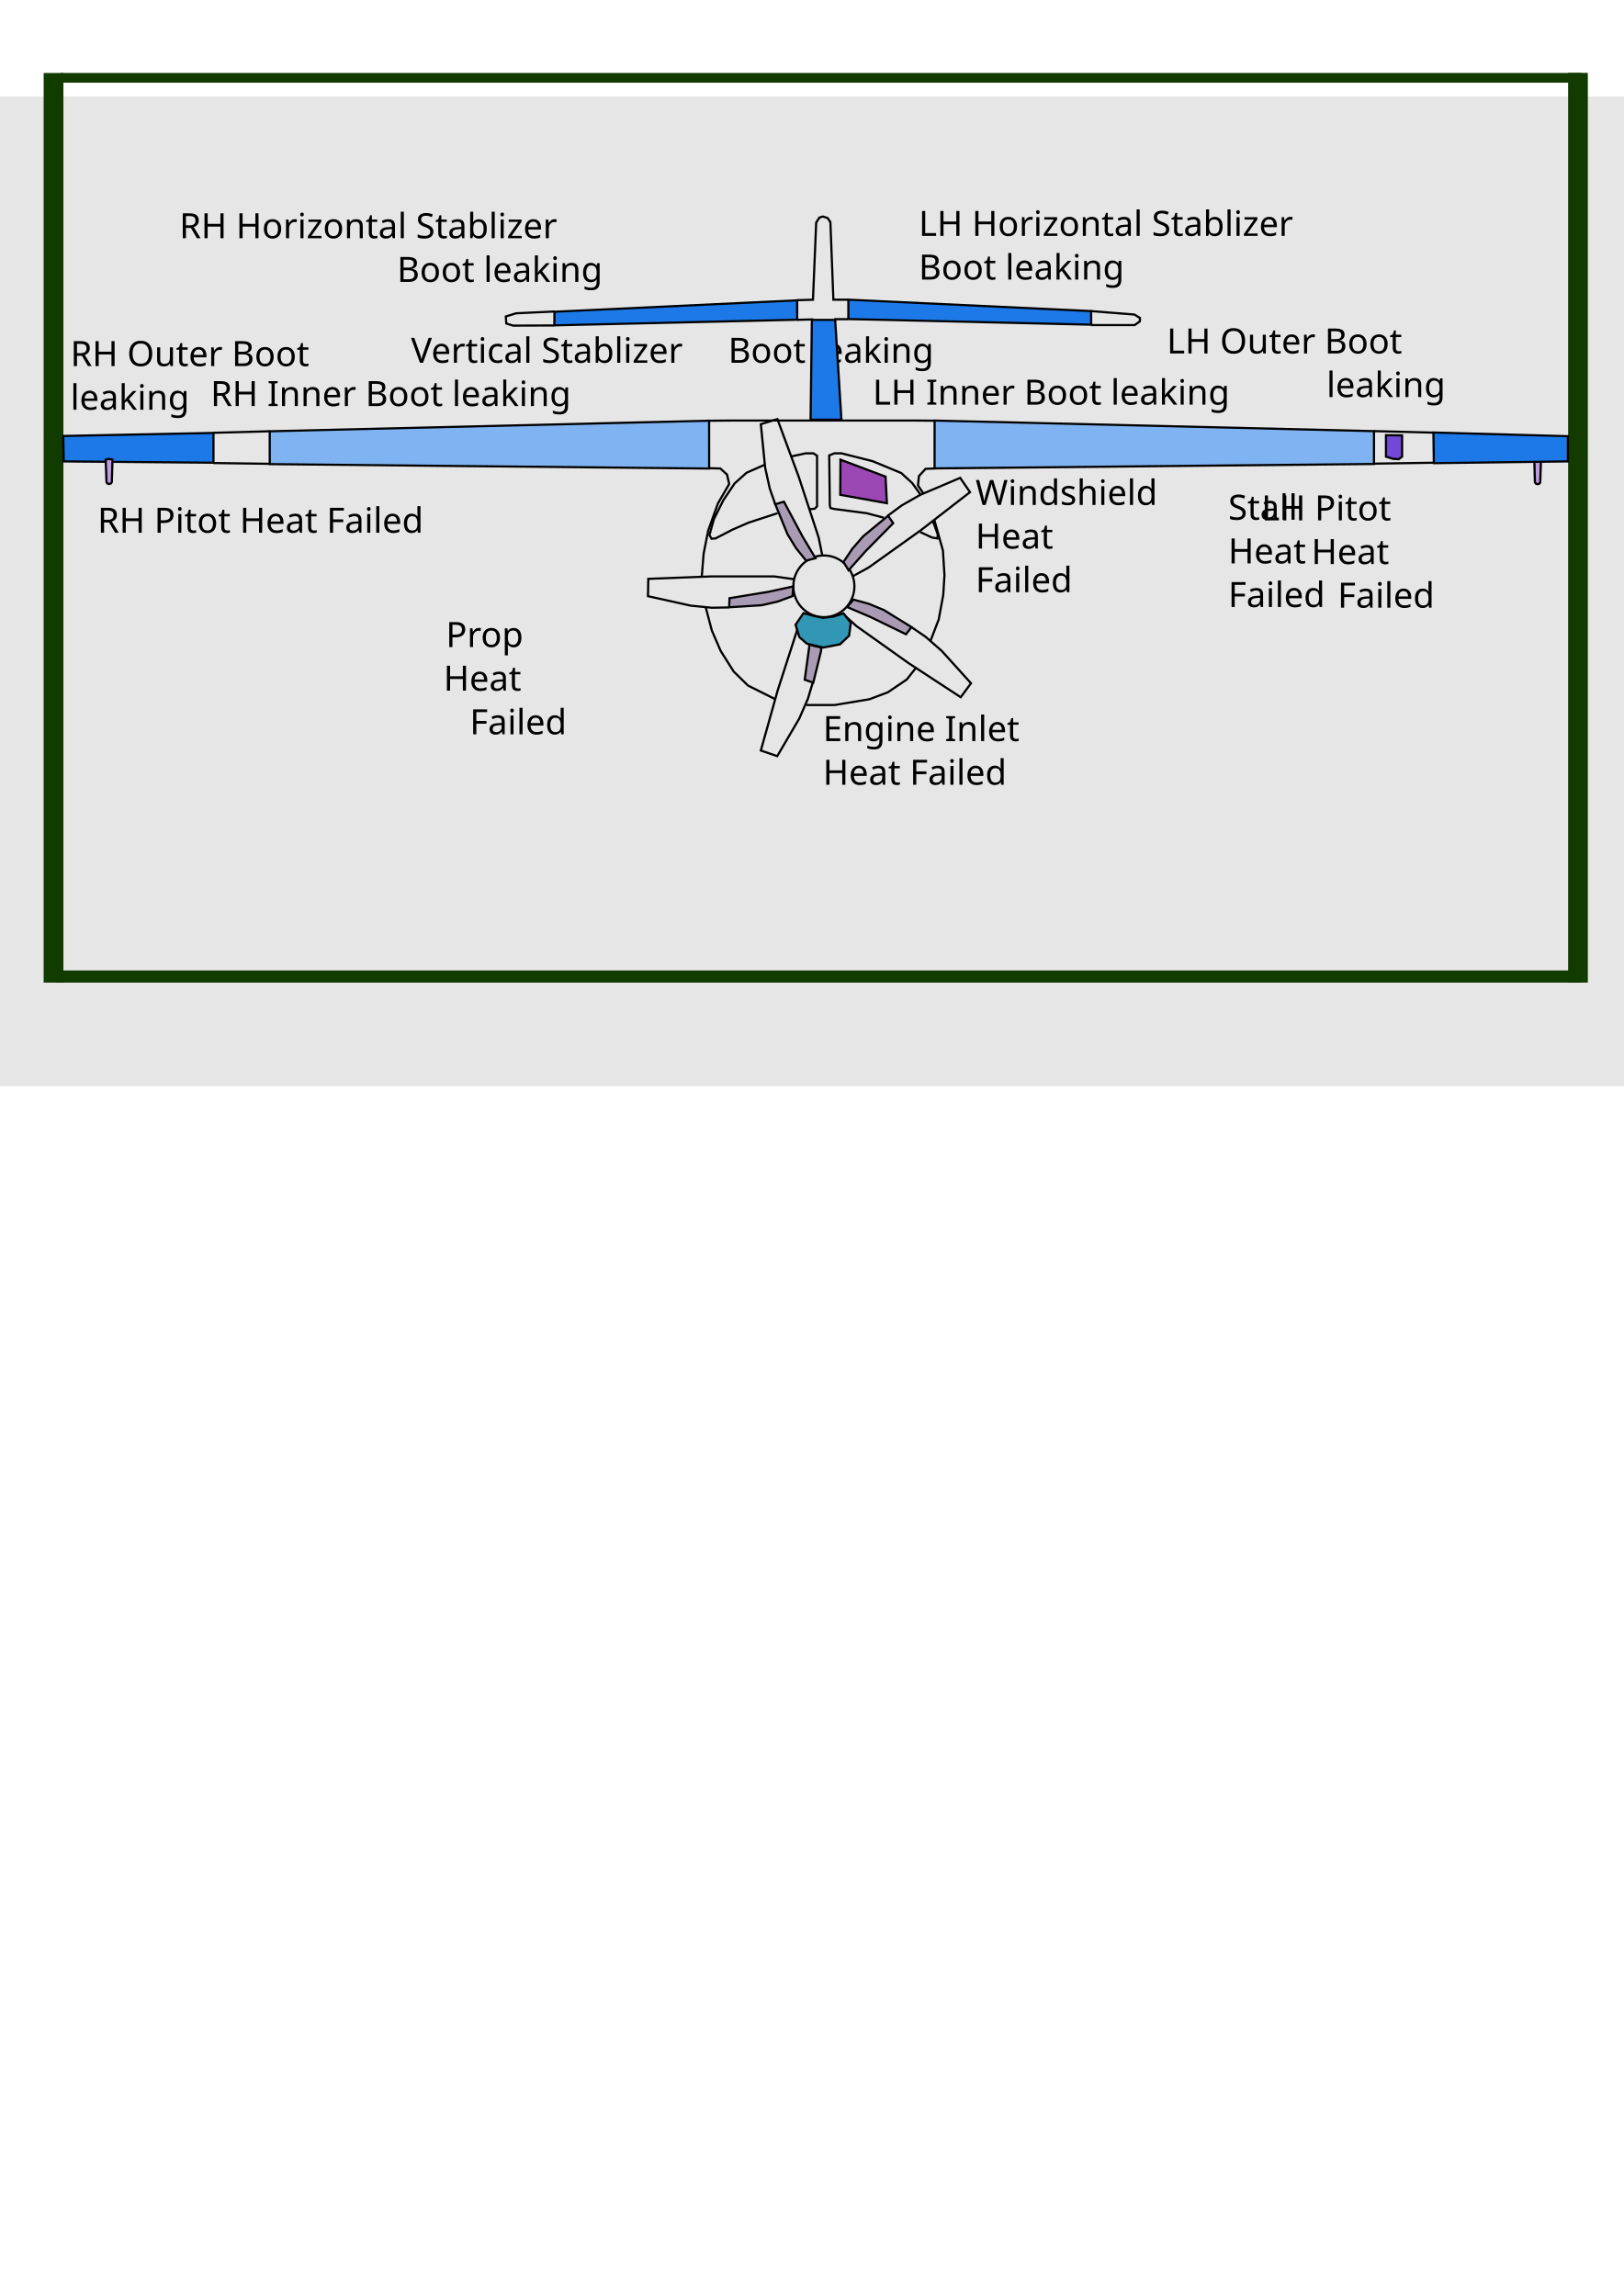
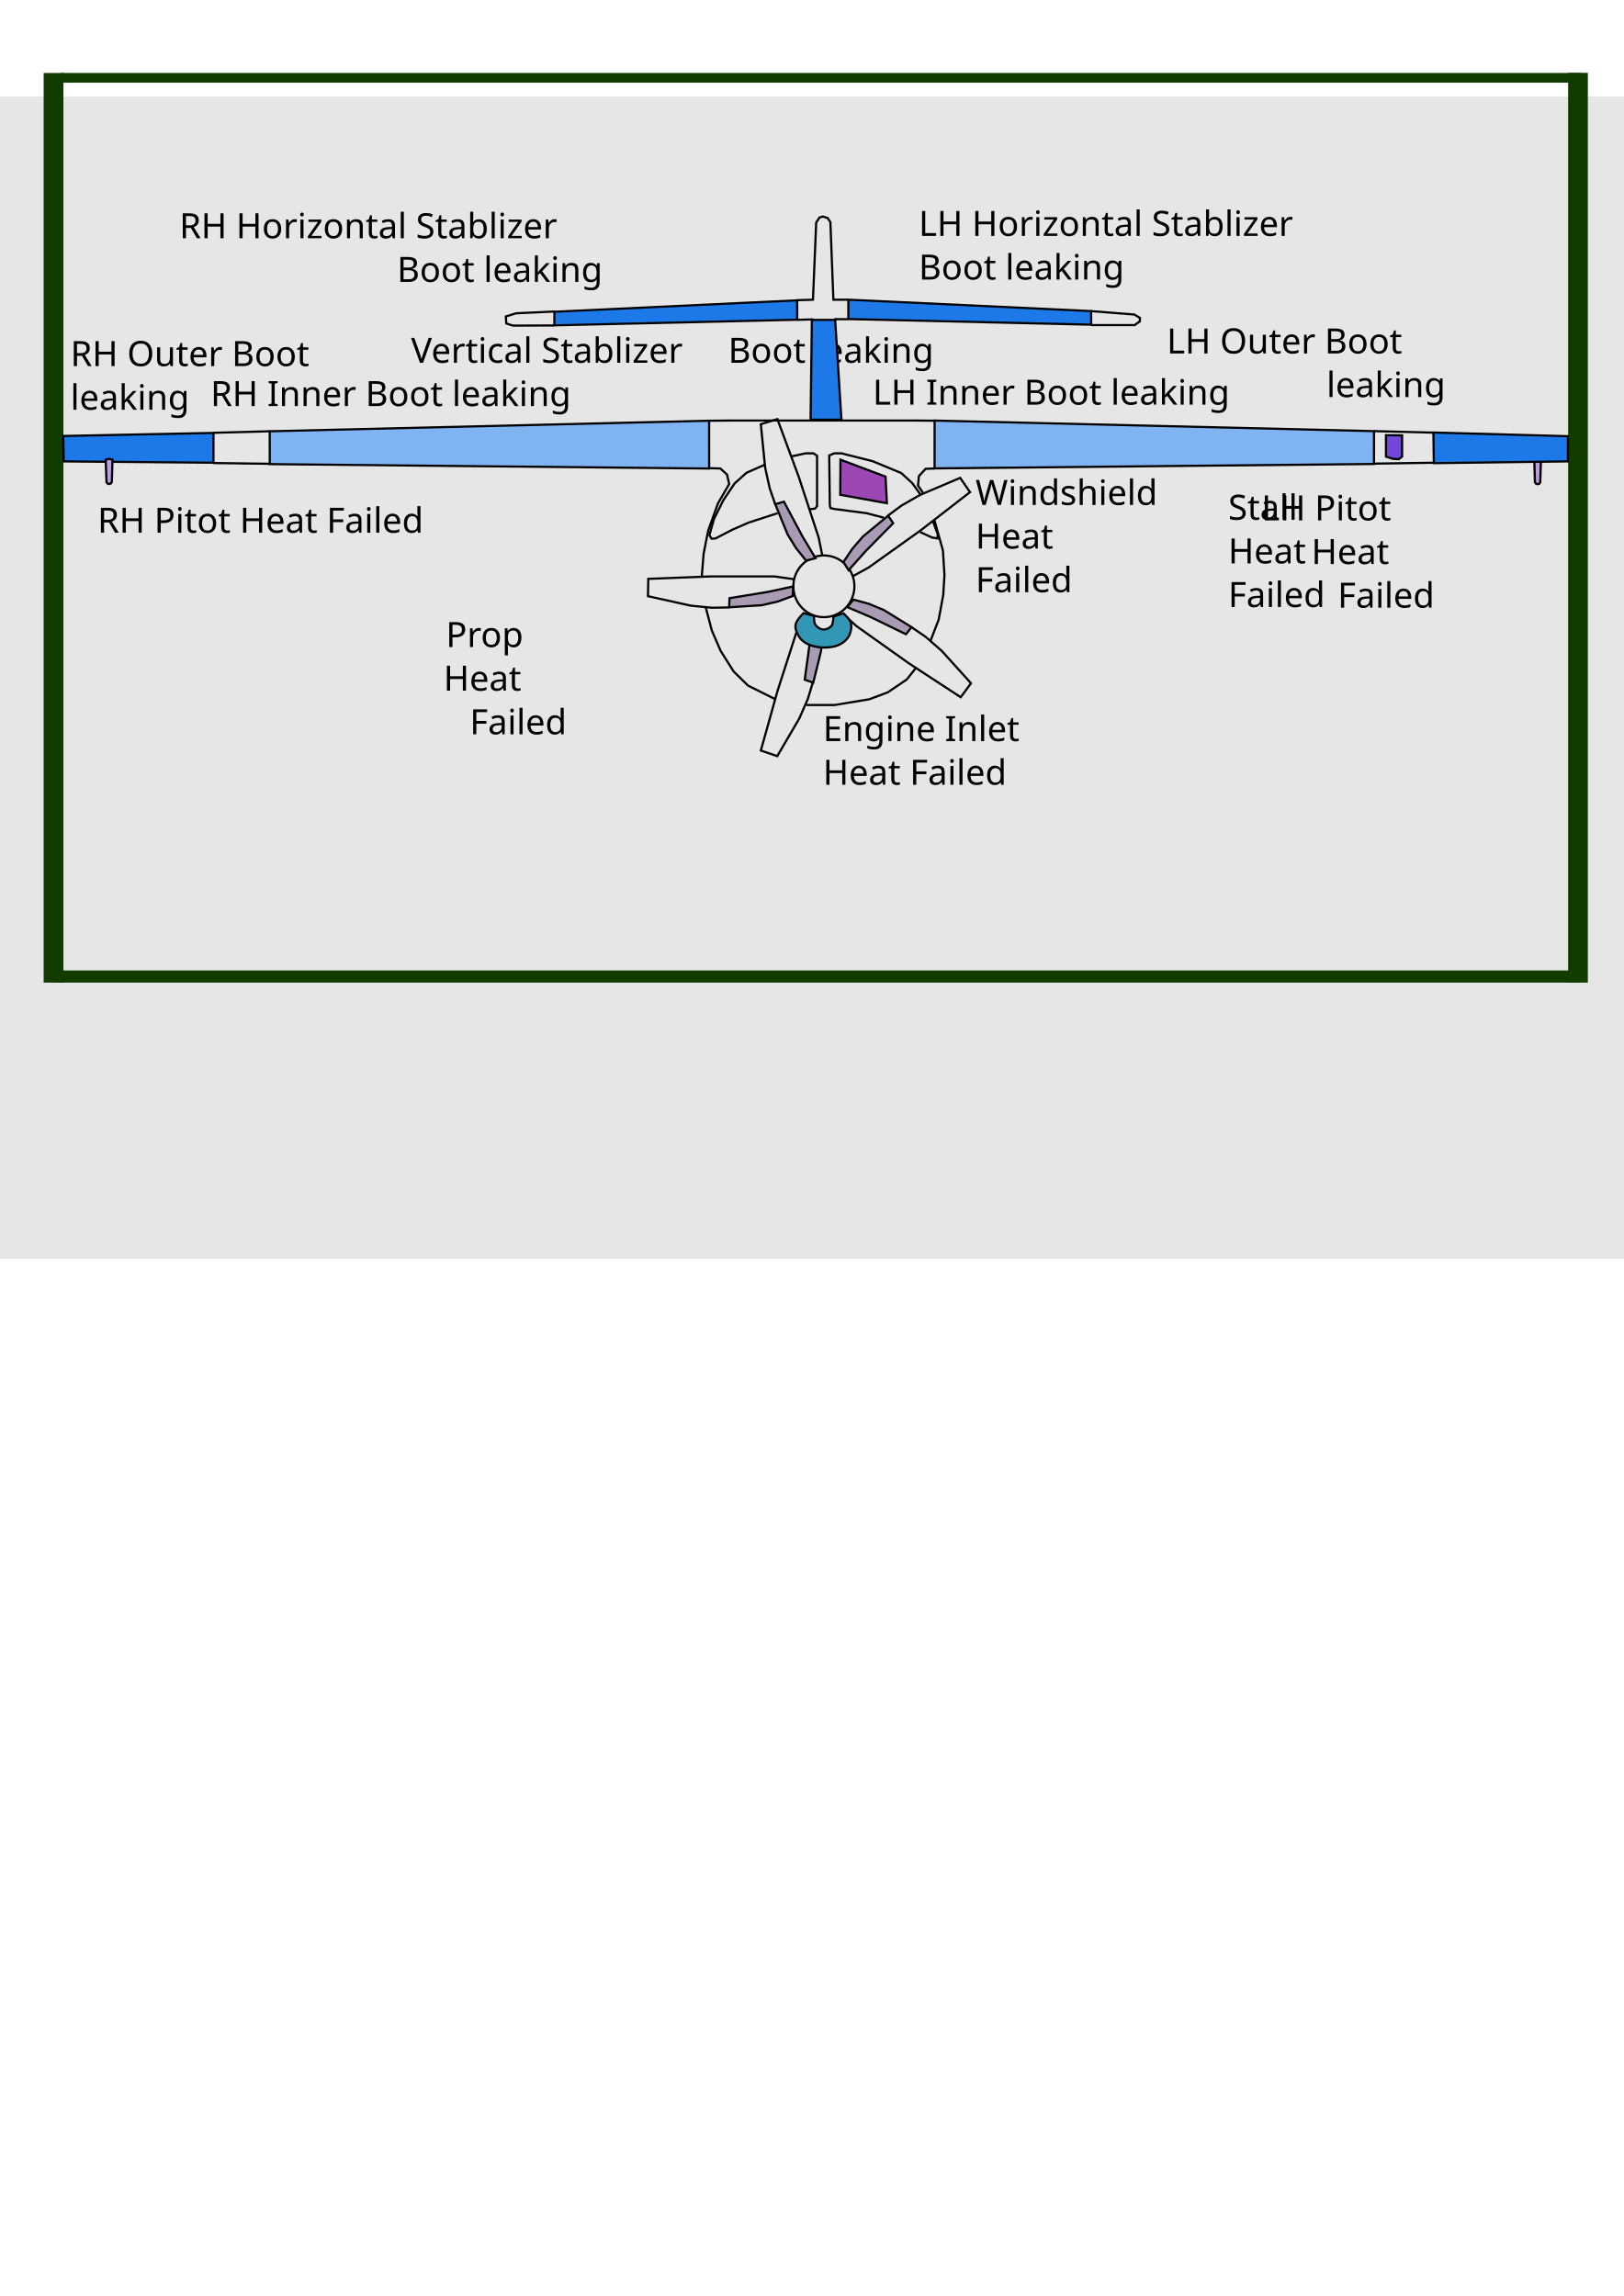
<svg xmlns="http://www.w3.org/2000/svg" xmlns:ns1="http://www.openswatchbook.org/uri/2009/osb" version="1.1" width="744.094" height="1052.362" id="svg3651">
  <defs id="defs3653">
    <linearGradient id="linearGradient5215">
      <stop style="stop-color:#e6e6e6;stop-opacity:1;" offset="0" id="stop5217" />
      <stop style="stop-color:#e6e6e6;stop-opacity:0;" offset="1" id="stop5219" />
    </linearGradient>
    <linearGradient id="linearGradient5209" ns1:paint="solid">
      <stop style="stop-color:#e6e6e6;stop-opacity:1;" offset="0" id="stop5211" />
    </linearGradient>
    <symbol id="*Paper_Space" />
    <symbol id="*Model_Space" />
    <pattern y="0" x="0" width="8" patternUnits="userSpaceOnUse" id="Hatch" height="8">
      <path id="path5322" stroke-width="0.25" stroke="#000000" linecap="square" d="M8 4 l-4,4" />
      <path id="path5324" stroke-width="0.25" stroke="#000000" linecap="square" d="M6 2 l-4,4" />
      <path id="path5326" stroke-width="0.25" stroke="#000000" linecap="square" d="M4 0 l-4,4" />
    </pattern>
    <marker style="overflow:visible" refY="0.0" refX="0.0" orient="auto" id="DistanceX">
      <path id="path5319" style="stroke:#000000; stroke-width:0.5" d="M 3,-3 L -3,3 M 0,-5 L  0,5" />
    </marker>
  </defs>
  <g id="layer1" transform="matrix(1.019268,0,0,1,-0.3853597,0)">
-     <rect style="fill:#e6e6e6;fill-opacity:1" id="rect3059" width="764.508" height="453.72" x="-13.905" y="44.197" />
+     <rect style="fill:#e6e6e6;fill-opacity:1" id="rect3059" width="764.508" height="532.87" x="-13.905" y="44.197" />
    <path style="fill:none;stroke:#000000;stroke-width:0.991;stroke-linecap:butt;stroke-linejoin:miter;stroke-miterlimit:4;stroke-opacity:1;stroke-dasharray:none" d="m 358.712,288.488 0.125,0.133 -8.817,27.849 -7.566,27.528 7.374,2.572 9.911,-17.239 3.85,-8.983 2.221,-7.469" id="path4353-73" />
    <rect width="8.889" height="416.924" x="20" y="33.452" id="rect3659" style="fill:#123b00;fill-opacity:1" />
    <rect width="8.869" height="416.981" x="705.417" y="33.395" id="rect5872" style="fill:#123b00;fill-opacity:1" />
    <rect style="fill:#123b00;fill-opacity:1" id="rect2987" width="685.76" height="5.574" x="25.534" y="444.801" />
    <rect style="fill:#123b00;fill-opacity:1" id="rect2985" width="683.573" height="4.459" x="27.721" y="33.444" />
    <path style="fill:#1d79e8;fill-opacity:1;stroke:#000000;stroke-width:1;stroke-miterlimit:4;stroke-opacity:1;stroke-dasharray:none" d="m 28.985,199.826 68.838,-1.393 0,13.656 -68.626,-0.607 z" id="RHouterB" transform="matrix(0.9810962,0,0,1,0.3780749,0)" />
    <path style="fill:#bc9be3;fill-opacity:1;stroke:#000000;stroke-opacity:1;stroke-width:1;stroke-miterlimit:4;stroke-dasharray:none" d="m 48.427,210.696 0.383,10.314 0.48,0.642 0.714,0.211 0.795,-0.264 0.451,-0.658 0.301,-10.267 -1.58,-0.372 z" id="RHpitot" transform="matrix(0.9810962,0,0,1,0.3780749,0)" />
    <path style="fill:#bc9be3;fill-opacity:1;stroke:#000000;stroke-opacity:1;stroke-width:0.991;stroke-miterlimit:4;stroke-dasharray:none" d="m 693.208,210.619 -0.324,10.471 -0.471,0.642 -0.701,0.211 -0.78,-0.264 -0.442,-0.658 -0.278,-10.459 1.533,-0.424 z" id="LHpitot" />
    <path style="fill:#7248d9;fill-opacity:1;stroke:#000000;stroke-opacity:1;stroke-width:1;stroke-miterlimit:4;stroke-dasharray:none" d="m 635.153,199.448 0,9.853 3.153,0.985 2.66,0.197 1.577,-1.182 0,-9.755 z" id="StallWarner" transform="matrix(0.9810962,0,0,1,0.3780749,0)" />
    <path style="fill:#1d79e8;fill-opacity:1;stroke:#000000;stroke-width:0.991;stroke-miterlimit:4;stroke-opacity:1;stroke-dasharray:none" d="m 705.339,199.925 -60.48,-1.689 0.193,14.05 60.271,-0.804 z" id="LHouterB" />
    <path style="fill:#80b3f1;fill-opacity:1;stroke:#000000;stroke-width:0.991;stroke-miterlimit:4;stroke-opacity:1;stroke-dasharray:none" d="m 618.141,197.61 -197.557,-4.847 -0.012,21.924 197.554,-2.021 z" id="LHinnerB" />
    <path style="fill:#80b3f1;fill-opacity:1;stroke:#000000;stroke-width:0.991;stroke-miterlimit:4;stroke-opacity:1;stroke-dasharray:none" d="m 121.649,197.674 197.557,-4.847 0.012,21.924 -197.554,-2.021 z" id="RHinnerB" />
    <path style="fill:#1d79e8;fill-opacity:1;stroke:#000000;stroke-width:0.991;stroke-miterlimit:4;stroke-opacity:1;stroke-dasharray:none" d="m 249.661,142.883 109.128,-5.229 0.007,8.893 -109.175,2.573 z" id="RHhstabB" />
    <path style="fill:#1d79e8;fill-opacity:1;stroke:#000000;stroke-width:0.991;stroke-miterlimit:4;stroke-opacity:1;stroke-dasharray:none" d="m 490.943,142.582 -109.128,-5.229 -0.007,8.893 109.175,2.573 z" id="LHhstabB" />
    <path style="fill:none;stroke:#000000;stroke-width:0.991;stroke-linecap:butt;stroke-linejoin:miter;stroke-miterlimit:4;stroke-opacity:1;stroke-dasharray:none" d="m 370.093,254.621 -1.647,-8.249 -8.946,-27.806 -9.602,-26.483 -7.447,2.343 1.937,19.884 2.073,9.573 2.516,7.372" id="path4353-7" />
    <path style="fill:none;stroke:#000000;stroke-width:0.991;stroke-linecap:butt;stroke-linejoin:miter;stroke-miterlimit:4;stroke-opacity:1;stroke-dasharray:none" d="m 379.317,281.325 6.131,5.64 23.398,16.958 23.475,15.645 4.627,-6.393 -13.143,-14.826 -7.245,-6.448 -6.319,-4.408" id="path4353-5" />
    <text xml:space="preserve" style="font-size:39.62px;font-style:normal;font-weight:normal;line-height:125%;letter-spacing:0px;word-spacing:0px;fill:#000000;fill-opacity:1;stroke:none;font-family:Sans" x="32.355" y="166.197" id="text_ROBoot" transform="scale(0.9905031,1.009588)">
      <tspan id="tspan4422" x="32.355" y="166.197" style="font-size:15.848px;line-height:125%">RH Outer Boot </tspan>
      <tspan x="32.355" y="186.008" style="font-size:15.848px;line-height:125%" id="tspan4424">leaking</tspan>
    </text>
    <text xml:space="preserve" style="font-size:39.62px;font-style:normal;font-weight:normal;text-align:end;line-height:125%;letter-spacing:0px;word-spacing:0px;text-anchor:end;fill:#000000;fill-opacity:1;stroke:none;font-family:Sans" x="708.029" y="160.46" id="text_LOBoot" transform="scale(0.9905031,1.009588)">
      <tspan id="tspan4422-8" x="713.074" y="160.46" style="font-size:15.848px;text-align:end;line-height:125%;text-anchor:end">LH Outer Boot </tspan>
      <tspan x="708.029" y="180.27" style="font-size:15.848px;text-align:end;line-height:125%;text-anchor:end" id="tspan4424-7">leaking</tspan>
    </text>
    <text xml:space="preserve" style="font-size:39.62px;font-style:normal;font-weight:normal;text-align:end;line-height:125%;letter-spacing:0px;word-spacing:0px;text-anchor:end;fill:#000000;fill-opacity:1;stroke:none;font-family:Sans" x="610.079" y="183.699" id="text_LIBoot" transform="scale(0.9905031,1.009588)">
      <tspan x="610.079" y="183.699" style="font-size:15.848px;text-align:end;line-height:125%;text-anchor:end" id="tspan4424-7-7">LH Inner Boot leaking</tspan>
    </text>
    <text xml:space="preserve" style="font-size:39.62px;font-style:normal;font-weight:normal;text-align:end;line-height:125%;letter-spacing:0px;word-spacing:0px;text-anchor:end;fill:#000000;fill-opacity:1;stroke:none;font-family:Sans" x="311.074" y="184.357" id="text_RIBoot" transform="scale(0.9905031,1.009588)">
      <tspan x="311.074" y="184.357" style="font-size:15.848px;text-align:end;line-height:125%;text-anchor:end" id="tspan4424-7-7-0">RH Inner Boot leaking</tspan>
    </text>
    <text xml:space="preserve" style="font-size:39.62px;font-style:normal;font-weight:normal;text-align:end;line-height:125%;letter-spacing:0px;word-spacing:0px;text-anchor:end;fill:#000000;fill-opacity:1;stroke:none;font-family:Sans" x="325.423" y="108.167" id="text_RHSBoot" transform="scale(0.9905031,1.009588)">
      <tspan x="325.423" y="108.167" style="font-size:15.848px;text-align:end;line-height:125%;text-anchor:end" id="tspan4424-7-7-0-8">RH Horizontal Stablizer</tspan>
      <tspan x="325.423" y="127.977" style="font-size:15.848px;text-align:end;line-height:125%;text-anchor:end" id="tspan4518"> Boot leaking</tspan>
    </text>
    <text xml:space="preserve" style="font-size:39.62px;font-style:normal;font-weight:normal;text-align:start;line-height:125%;letter-spacing:0px;word-spacing:0px;text-anchor:start;fill:#000000;fill-opacity:1;stroke:none;font-family:Sans" x="417.391" y="107.096" id="text_LHSBoot" transform="scale(0.9905031,1.009588)">
      <tspan x="417.391" y="107.096" style="font-size:15.848px;text-align:start;line-height:125%;text-anchor:start" id="tspan4424-7-7-0-8-0">LH Horizontal Stablizer</tspan>
      <tspan x="417.391" y="126.906" style="font-size:15.848px;text-align:start;line-height:125%;text-anchor:start" id="tspan4518-2">Boot leaking</tspan>
    </text>
    <text xml:space="preserve" style="font-size:39.62px;font-style:normal;font-weight:normal;text-align:start;line-height:125%;letter-spacing:0px;word-spacing:0px;text-anchor:start;fill:#000000;fill-opacity:1;stroke:none;font-family:Sans" x="186.954" y="164.693" id="text_VSBoot" transform="scale(0.9905031,1.009588)">
      <tspan x="186.954" y="164.693" style="font-size:15.848px;text-align:start;line-height:125%;text-anchor:start" id="tspan4518-2-0">Vertical Stablizer     Boot leaking</tspan>
    </text>
    <text xml:space="preserve" style="font-size:39.62px;font-style:normal;font-weight:normal;line-height:125%;letter-spacing:0px;word-spacing:0px;fill:#000000;fill-opacity:1;stroke:none;font-family:Sans" x="44.655" y="241.852" id="text_RPitot" transform="scale(0.9905031,1.009588)">
      <tspan x="44.655" y="241.852" style="font-size:15.848px;line-height:125%" id="tspan4424-0">RH Pitot Heat Failed</tspan>
    </text>
    <text xml:space="preserve" style="font-size:39.62px;font-style:normal;font-weight:normal;text-align:end;line-height:125%;letter-spacing:0px;word-spacing:0px;text-anchor:end;fill:#000000;fill-opacity:1;stroke:none;font-family:Sans" x="703.039" y="236.255" id="text_LPitot" transform="scale(0.9905031,1.009588)">
      <tspan x="708.084" y="236.255" style="font-size:15.848px;text-align:end;line-height:125%;text-anchor:end" id="tspan4424-0-4">LH Pitot </tspan>
      <tspan x="703.039" y="256.065" style="font-size:15.848px;text-align:end;line-height:125%;text-anchor:end" id="tspan3621">Heat</tspan>
      <tspan x="703.039" y="275.875" style="font-size:15.848px;text-align:end;line-height:125%;text-anchor:end" id="tspan3623">Failed</tspan>
    </text>
    <text xml:space="preserve" style="font-size:39.62px;font-style:normal;font-weight:normal;line-height:125%;letter-spacing:0px;word-spacing:0px;fill:#000000;fill-opacity:1;stroke:none;font-family:Sans" x="443.177" y="229.228" id="text_WindSh" transform="scale(0.9905031,1.009588)">
      <tspan x="443.177" y="229.228" style="font-size:15.848px;line-height:125%" id="tspan4424-0-0">Windshield</tspan>
      <tspan x="443.177" y="249.038" style="font-size:15.848px;line-height:125%" id="tspan3590">Heat</tspan>
      <tspan x="443.177" y="268.848" style="font-size:15.848px;line-height:125%" id="tspan3592">Failed</tspan>
    </text>
    <text xml:space="preserve" style="font-size:39.62px;font-style:normal;font-weight:normal;line-height:125%;letter-spacing:0px;word-spacing:0px;fill:#000000;fill-opacity:1;stroke:none;font-family:Sans" x="557.884" y="235.965" id="text_StallWarner" transform="scale(0.9905031,1.009588)">
      <tspan x="557.884" y="235.965" style="font-size:15.848px;line-height:125%" id="tspan4424-0-0-3">Stall</tspan>
      <tspan x="557.884" y="255.775" style="font-size:15.848px;line-height:125%" id="tspan3590-0">Heat</tspan>
      <tspan x="557.884" y="275.585" style="font-size:15.848px;line-height:125%" id="tspan3592-5">Failed</tspan>
    </text>
    <text xml:space="preserve" style="font-size:39.62px;font-style:normal;font-weight:normal;text-align:end;line-height:125%;letter-spacing:0px;word-spacing:0px;text-anchor:end;fill:#000000;fill-opacity:1;stroke:none;font-family:Sans" x="309.113" y="293.743" id="text_PropH" transform="scale(0.9905031,1.009588)">
      <tspan x="314.159" y="293.743" style="font-size:15.848px;text-align:end;line-height:125%;text-anchor:end" id="tspan4424-0-4-3">Prop </tspan>
      <tspan x="309.113" y="313.553" style="font-size:15.848px;text-align:end;line-height:125%;text-anchor:end" id="tspan3621-9">Heat</tspan>
      <tspan x="309.113" y="333.363" style="font-size:15.848px;text-align:end;line-height:125%;text-anchor:end" id="tspan3623-4">Failed</tspan>
    </text>
    <text xml:space="preserve" style="font-size:39.62px;font-style:normal;font-weight:normal;text-align:start;line-height:125%;letter-spacing:0px;word-spacing:0px;text-anchor:start;fill:#000000;fill-opacity:1;stroke:none;font-family:Sans" x="373.927" y="336.443" id="text_EngInletHeat" transform="scale(0.9905031,1.009588)">
      <tspan x="373.927" y="336.443" style="font-size:15.848px;text-align:start;line-height:125%;text-anchor:start" id="tspan4424-0-4-3-5">Engine Inlet </tspan>
      <tspan x="373.927" y="356.253" style="font-size:15.848px;text-align:start;line-height:125%;text-anchor:start" id="tspan3623-4-4">Heat Failed</tspan>
    </text>
    <path style="fill:none;stroke:#000000;stroke-width:1;stroke-linecap:butt;stroke-linejoin:miter;stroke-opacity:1;stroke-miterlimit:4;stroke-dasharray:none" d="m 97.753,198.363 25.849,-0.697" id="path3543" transform="matrix(0.9810962,0,0,1,0.3780749,0)" />
    <path style="fill:none;stroke:#000000;stroke-width:1;stroke-linecap:butt;stroke-linejoin:miter;stroke-miterlimit:4;stroke-opacity:1;stroke-dasharray:none" d="m 97.753,212.228 25.849,0.348" id="path3545" transform="matrix(0.9810962,0,0,1,0.3780749,0)" />
    <path style="fill:none;stroke:#000000;stroke-width:1;stroke-linecap:butt;stroke-linejoin:miter;stroke-opacity:1;stroke-miterlimit:4;stroke-dasharray:none" d="m 253.963,149.173 -18.882,0.07 -3.066,-0.975 -0.209,-3.205 4.668,-1.463 17.697,-0.836" id="path4321" transform="matrix(0.9810962,0,0,1,0.3780749,0)" />
    <path style="fill:none;stroke:#000000;stroke-width:1;stroke-linecap:butt;stroke-linejoin:miter;stroke-miterlimit:4;stroke-opacity:1;stroke-dasharray:none" d="m 365.302,137.597 7.257,-0.226 1.478,-35.374 1.478,-2.266 1.577,-0.493 2.168,0.69 1.281,1.872 1.379,35.571 6.729,-0.012" id="path4323" transform="matrix(0.9810962,0,0,1,0.3780749,0)" />
    <path style="fill:none;stroke:#000000;stroke-width:1;stroke-linecap:butt;stroke-linejoin:miter;stroke-miterlimit:4;stroke-opacity:1;stroke-dasharray:none" d="m 365.424,146.587 6.649,-0.174 -0.116,0.452" id="path4325" transform="matrix(0.9810962,0,0,1,0.3780749,0)" />
    <path style="fill:none;stroke:#000000;stroke-width:1;stroke-linecap:butt;stroke-linejoin:miter;stroke-miterlimit:4;stroke-opacity:1;stroke-dasharray:none" d="m 388.573,146.297 -5.802,0 -0.047,0.539" id="path4329" transform="matrix(0.9810962,0,0,1,0.3780749,0)" />
    <path style="fill:none;stroke:#000000;stroke-width:1;stroke-linecap:butt;stroke-linejoin:miter;stroke-opacity:1;stroke-miterlimit:4;stroke-dasharray:none" d="m 499.964,142.593 19.904,1.577 2.562,1.577 -0.099,1.577 -2.365,1.675 -19.904,0" id="path4331" transform="matrix(0.9810962,0,0,1,0.3780749,0)" />
    <path style="fill:none;stroke:#000000;stroke-width:1;stroke-linecap:butt;stroke-linejoin:miter;stroke-miterlimit:4;stroke-opacity:1;stroke-dasharray:none" d="m 325.065,192.846 10.445,-0.099 83.656,0 9.065,0.087" id="path4333" transform="matrix(0.9810962,0,0,1,0.3780749,0)" />
    <path style="fill:#1d79e8;fill-opacity:1;stroke:#000000;stroke-width:0.991;stroke-miterlimit:4;stroke-opacity:1;stroke-dasharray:none" d="m 375.876,146.622 -10.471,-0.014 -0.582,45.744 13.868,0.011 z" id="VstabB" />
    <path style="fill:none;stroke:#000000;stroke-width:1;stroke-linecap:butt;stroke-linejoin:miter;stroke-opacity:1;stroke-miterlimit:4;stroke-dasharray:none" d="m 629.717,197.597 27.173,0.697" id="path4335" transform="matrix(0.9810962,0,0,1,0.3780749,0)" />
    <path style="fill:none;stroke:#000000;stroke-width:1;stroke-linecap:butt;stroke-linejoin:miter;stroke-opacity:1;stroke-miterlimit:4;stroke-dasharray:none" d="m 657.03,212.089 -27.452,0.418" id="path4337" transform="matrix(0.9810962,0,0,1,0.3780749,0)" />
    <path style="fill:none;stroke:#000000;stroke-width:0.991;stroke-linecap:butt;stroke-linejoin:miter;stroke-miterlimit:4;stroke-opacity:1;stroke-dasharray:none" d="m 357.203,265.459 -8.613,-1.254 -28.71,0 -28.026,1.115 -0.137,7.943 19.14,4.32 9.57,0.975 7.656,-0.139" id="path4353" />
    <path style="fill:none;stroke:#000000;stroke-width:1;stroke-linecap:butt;stroke-linejoin:miter;stroke-opacity:1;stroke-miterlimit:4;stroke-dasharray:none" d="m 325.101,214.597 5.017,0.139 3.066,2.787 0.975,4.32 -5.156,8.918 -4.459,12.402 -2.09,10.591 -0.836,10.312" id="path4339" transform="matrix(0.9810962,0,0,1,0.3780749,0)" />
    <path style="fill:none;stroke:#000000;stroke-width:1;stroke-linecap:butt;stroke-linejoin:miter;stroke-opacity:1;stroke-miterlimit:4;stroke-dasharray:none" d="m 323.429,278.419 2.787,10.591 4.041,9.336 5.992,9.476 6.549,6.41 12.541,6.271" id="path4341" transform="matrix(0.9810962,0,0,1,0.3780749,0)" />
    <path style="fill:none;stroke:#000000;stroke-width:1;stroke-linecap:butt;stroke-linejoin:miter;stroke-opacity:1;stroke-miterlimit:4;stroke-dasharray:none" d="m 369.553,323.15 12.82,0 16.025,-2.648 8.5,-3.205 8.64,-5.853 4.18,-5.295" id="path4345" transform="matrix(0.9810962,0,0,1,0.3780749,0)" />
    <path style="fill:none;stroke:#000000;stroke-width:0.991;stroke-linecap:butt;stroke-linejoin:miter;stroke-miterlimit:4;stroke-opacity:1;stroke-dasharray:none" d="m 383.726,264.157 7.231,-4.065 23.363,-17.007 22.172,-17.51 -4.418,-6.545 -18.039,7.823 -8.344,4.875 -6.151,4.649" id="path4353-4" />
    <path style="fill:none;stroke:#000000;stroke-width:1;stroke-linecap:butt;stroke-linejoin:miter;stroke-opacity:1;stroke-miterlimit:4;stroke-dasharray:none" d="m 426.407,293.747 3.762,-9.754 2.09,-11.287 0.557,-9.058 -0.697,-11.287 -3.902,-13.935" id="path4347" transform="matrix(0.9810962,0,0,1,0.3780749,0)" />
    <path style="fill:none;stroke:#000000;stroke-width:1;stroke-linecap:butt;stroke-linejoin:miter;stroke-opacity:1;stroke-miterlimit:4;stroke-dasharray:none" d="m 423.063,226.024 -2.369,-3.484 0.418,-4.32 3.066,-3.344 4.041,-0.139" id="path4349" transform="matrix(0.9810962,0,0,1,0.3780749,0)" />
    <path style="fill:none;stroke:#000000;stroke-width:0.468;stroke-linecap:butt;stroke-linejoin:miter;stroke-miterlimit:4;stroke-opacity:1;stroke-dasharray:none;stroke-dashoffset:0" id="path4351" d="m 385.857,280.021 c 0,3.656 -2.932,6.619 -6.549,6.619 -3.617,0 -6.549,-2.963 -6.549,-6.619 0,-3.656 2.932,-6.619 6.549,-6.619 3.617,0 6.549,2.963 6.549,6.619 z" transform="matrix(2.096711,0,0,2.136842,-424.4994,-329.6274)" />
    <path style="fill:none;stroke:#000000;stroke-width:1;stroke-linecap:butt;stroke-linejoin:miter;stroke-opacity:1;stroke-miterlimit:4;stroke-dasharray:none" d="m 362.864,209.163 6.41,-1.393 3.484,0 1.672,1.115 0,23.132 -0.975,1.115 -2.369,0.279" id="path4361" transform="matrix(0.9810962,0,0,1,0.3780749,0)" />
    <path style="fill:none;stroke:#000000;stroke-width:1;stroke-linecap:butt;stroke-linejoin:miter;stroke-opacity:1;stroke-miterlimit:4;stroke-dasharray:none" d="m 350.323,213.064 -8.222,3.623 -5.435,4.877 -5.156,7.664 -4.32,8.64 -2.09,7.385 0.975,1.672 1.812,-0.139 7.804,-4.041 7.385,-3.205 13.238,-4.32" id="path4363" transform="matrix(0.9810962,0,0,1,0.3780749,0)" />
    <path style="fill:none;stroke:#000000;stroke-width:1;stroke-linecap:butt;stroke-linejoin:miter;stroke-opacity:1;stroke-miterlimit:4;stroke-dasharray:none" d="m 405.087,237.311 -7.943,-2.09 -14.91,-1.951 -1.672,-0.418 -0.279,-1.254 -0.279,-22.853 2.369,-0.975 3.205,0 14.353,3.623 13.099,5.435 5.017,4.599 3.623,5.017" id="path4365" transform="matrix(0.9810962,0,0,1,0.3780749,0)" />
    <path style="fill:#aa9bb5;fill-opacity:1;stroke:#000000;stroke-width:1;stroke-linecap:butt;stroke-linejoin:miter;stroke-miterlimit:4;stroke-opacity:1;stroke-dasharray:none" d="M 359.25 229.938 L 355.281 231.125 L 360.906 244.906 L 364.812 251.25 L 369.406 256.969 L 373.719 255.844 L 367.75 245.875 L 359.25 229.938 z M 407 236.375 L 395.5 245.875 L 390.625 251.5 L 386.531 257.594 L 388.875 261.375 L 396.625 252.688 L 409.312 239.812 L 407 236.375 z M 363.531 268.781 L 352.156 271.25 L 334.312 274.188 L 334.156 278.344 L 349.031 277.406 L 356.312 275.75 L 363.188 273.219 L 363.531 268.781 z M 391.094 274.812 L 388.25 278.25 L 398.938 282.812 L 415.188 290.719 L 417.719 287.438 L 405.031 279.594 L 398.156 276.75 L 391.094 274.812 z M 371 295.312 L 368.781 311.531 L 372.688 312.906 L 376.25 298.438 L 376.406 296.75 L 373.812 296.219 L 372.406 295.844 L 371 295.312 z " transform="matrix(0.9810962,0,0,1,0.3780749,0)" id="propH" />
    <path style="fill:#9b48b5;fill-opacity:1;stroke:#000000;stroke-width:1px;stroke-linecap:butt;stroke-linejoin:miter;stroke-opacity:1" d="m 385.16,210.695 20.657,7.773 0.622,12.181 -21.378,-3.851 z" id="WindshHeat" transform="matrix(0.9810962,0,0,1,0.3780749,0)" />
-     <path style="fill:#3296b5;fill-opacity:1;stroke:#000000;stroke-width:1;stroke-linecap:butt;stroke-linejoin:miter;stroke-miterlimit:4;stroke-opacity:1;stroke-dasharray:none" d="m 368.223,281.034 -3.646,5.321 1.774,5.715 3.449,2.956 7.489,1.774 7.686,-1.478 4.138,-3.941 0.788,-5.912 -3.35,-4.336 -4.631,1.478 -4.828,0.591 -4.04,-0.887 z" id="EngInletHeat" transform="matrix(0.9810962,0,0,1,0.3780749,0)" />
+     <path style="fill:#3296b5;fill-opacity:1;stroke:#000000;stroke-width:1;stroke-linecap:butt;stroke-linejoin:miter;stroke-miterlimit:4;stroke-opacity:1;stroke-dasharray:none" d="m 368.223,281.034 c 0,0 -3.325,3.195 -3.646,5.321 -0.298,1.972 0.678,4.048 1.774,5.715 0.832,1.265 2.099,2.27 3.449,2.956 2.286,1.163 4.924,1.719 7.489,1.774 2.608,0.056 5.366,-0.284 7.686,-1.478 1.694,-0.872 3.274,-2.244 4.138,-3.941 0.902,-1.772 1.305,-3.992 0.788,-5.912 -0.474,-1.764 -3.35,-4.336 -3.35,-4.336 l -4.631,1.478 c 0,0 0.024,3.118 -0.887,4.237 -0.882,1.084 -2.449,1.778 -3.843,1.675 -1.391,-0.103 -2.784,-1.05 -3.547,-2.217 -0.737,-1.125 -0.591,-3.991 -0.591,-3.991 z" id="EngInletHeat" transform="matrix(0.9810962,0,0,1,0.3780749,0)" />
    <path style="fill:none;stroke:#000000;stroke-width:1;stroke-linecap:butt;stroke-linejoin:miter;stroke-opacity:1;stroke-miterlimit:4;stroke-dasharray:none" d="m 427.522,238.844 2.23,6.131 -0.139,1.812 -2.508,-0.418 -5.435,-2.508" id="path4367" transform="matrix(0.9810962,0,0,1,0.3780749,0)" />
  </g>
  <g id="layer2" />
  <g id="layer3" />
</svg>
